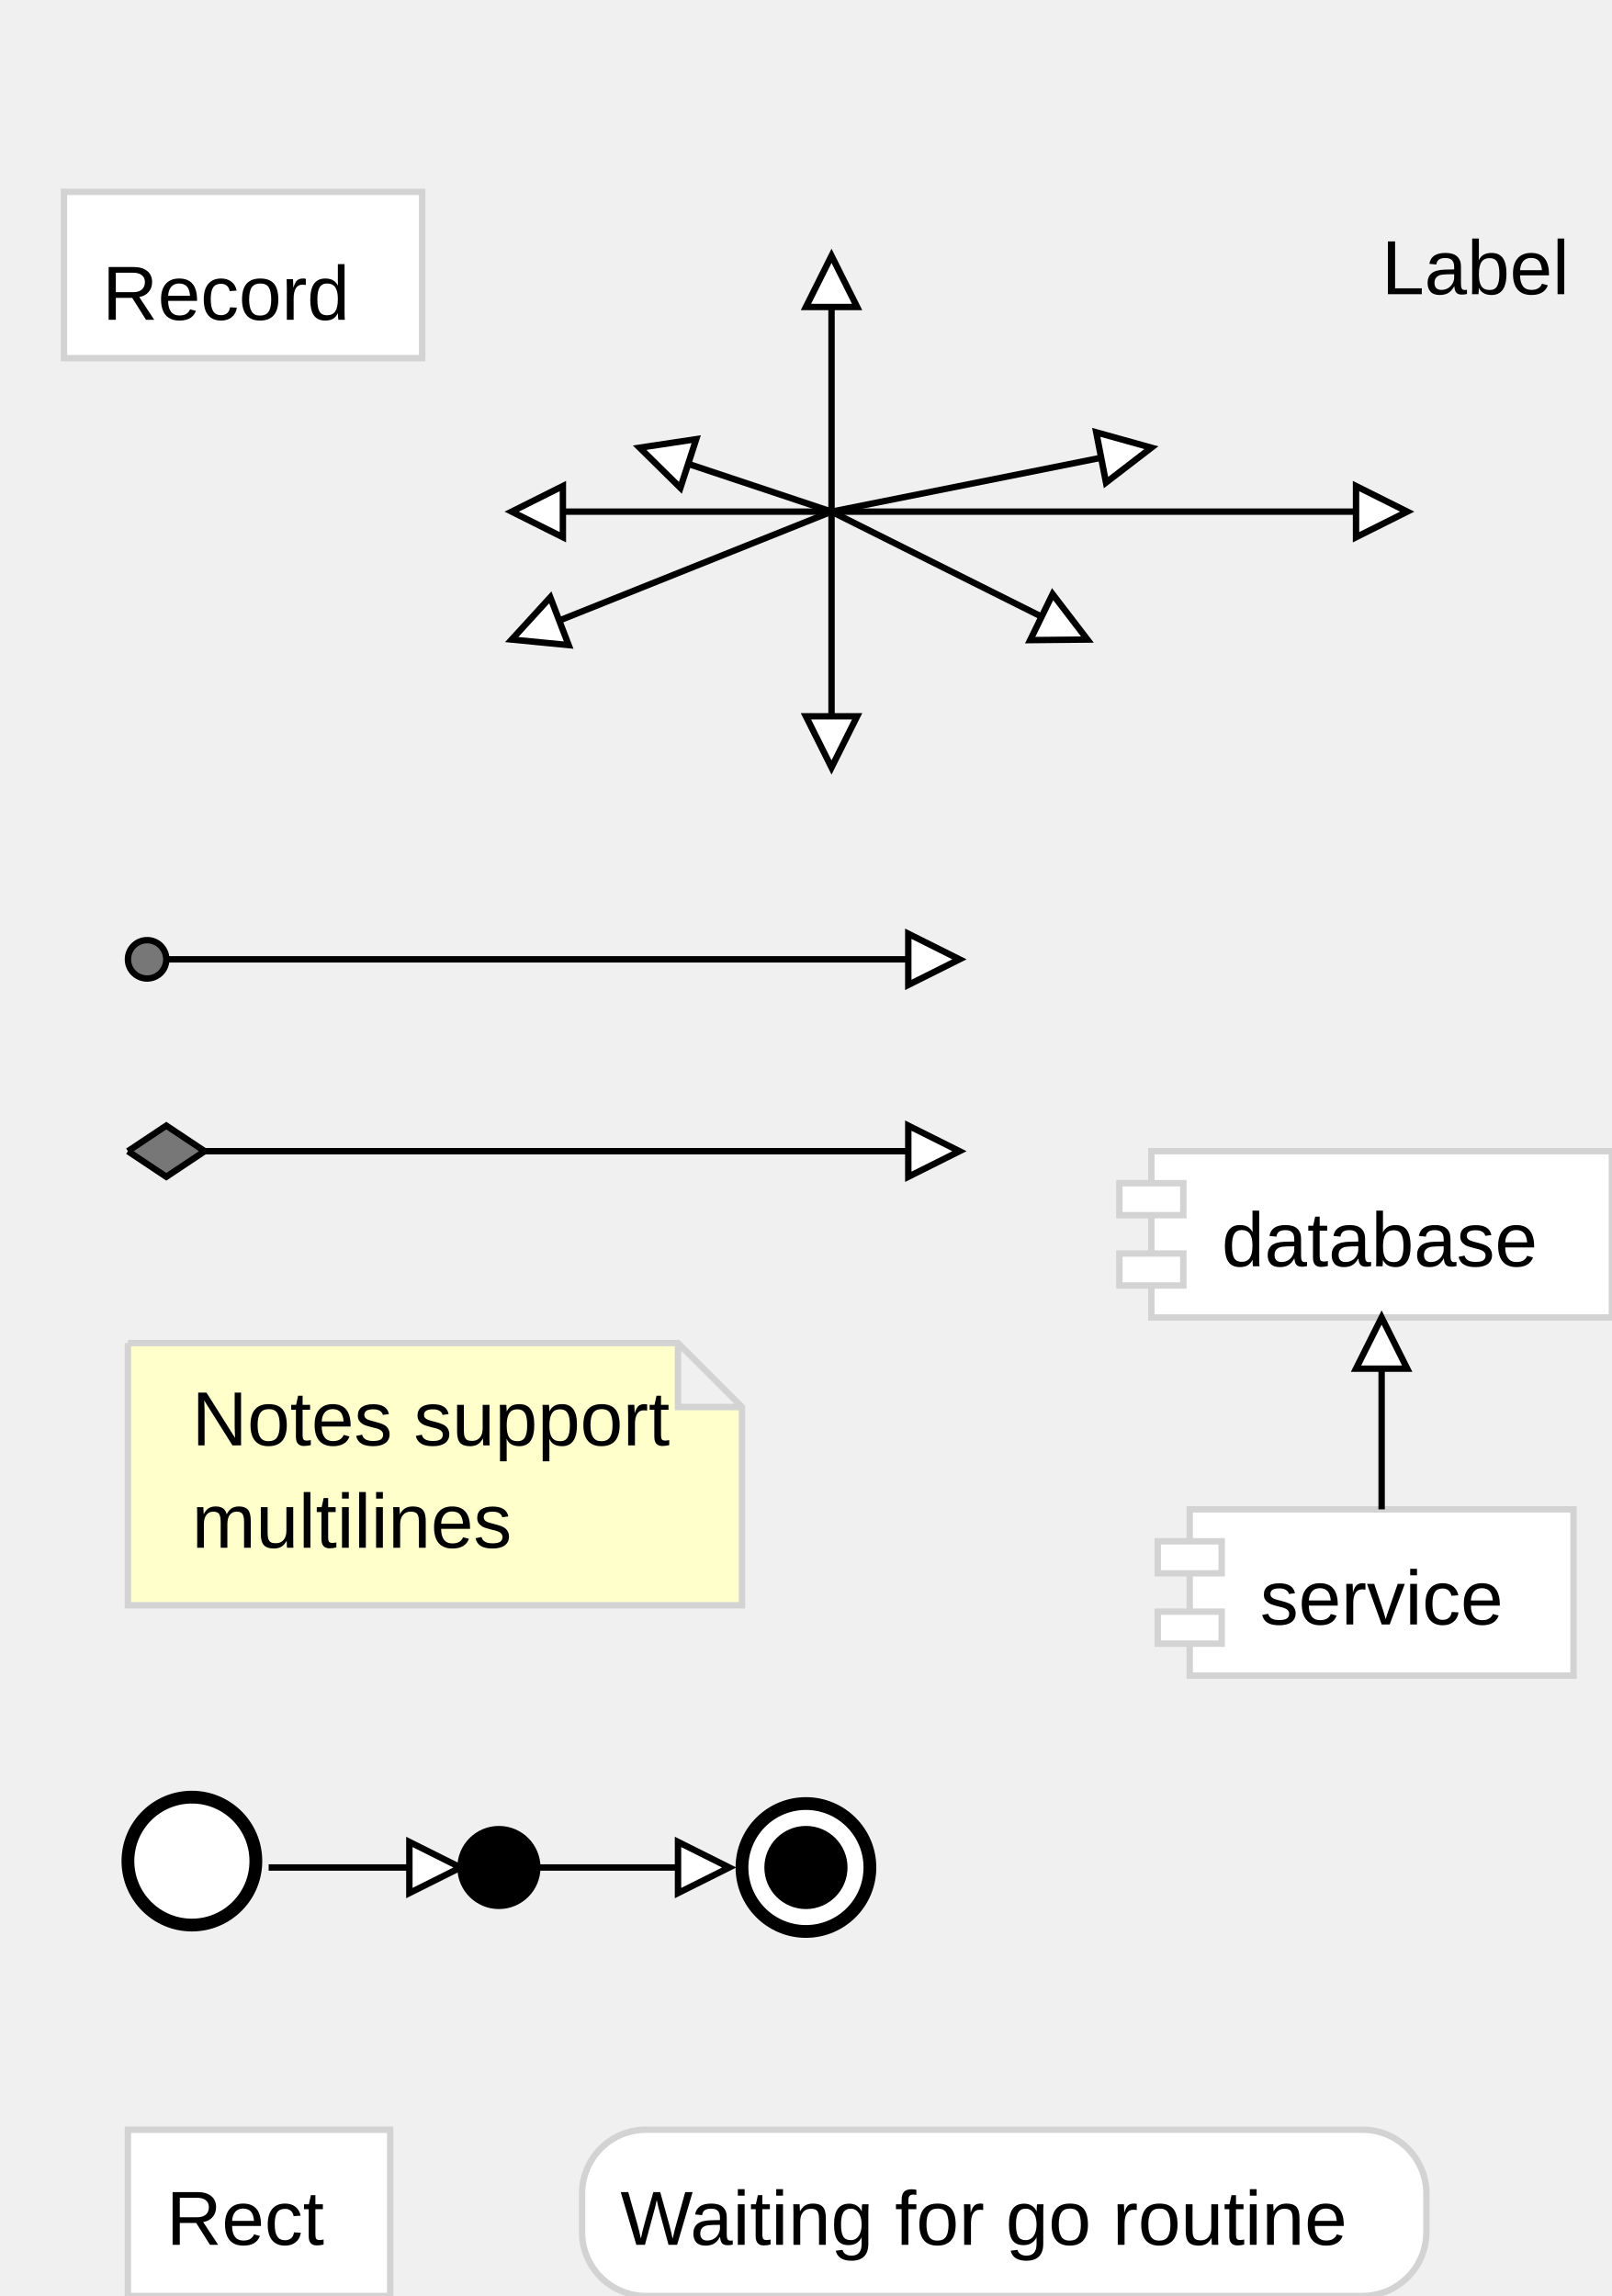
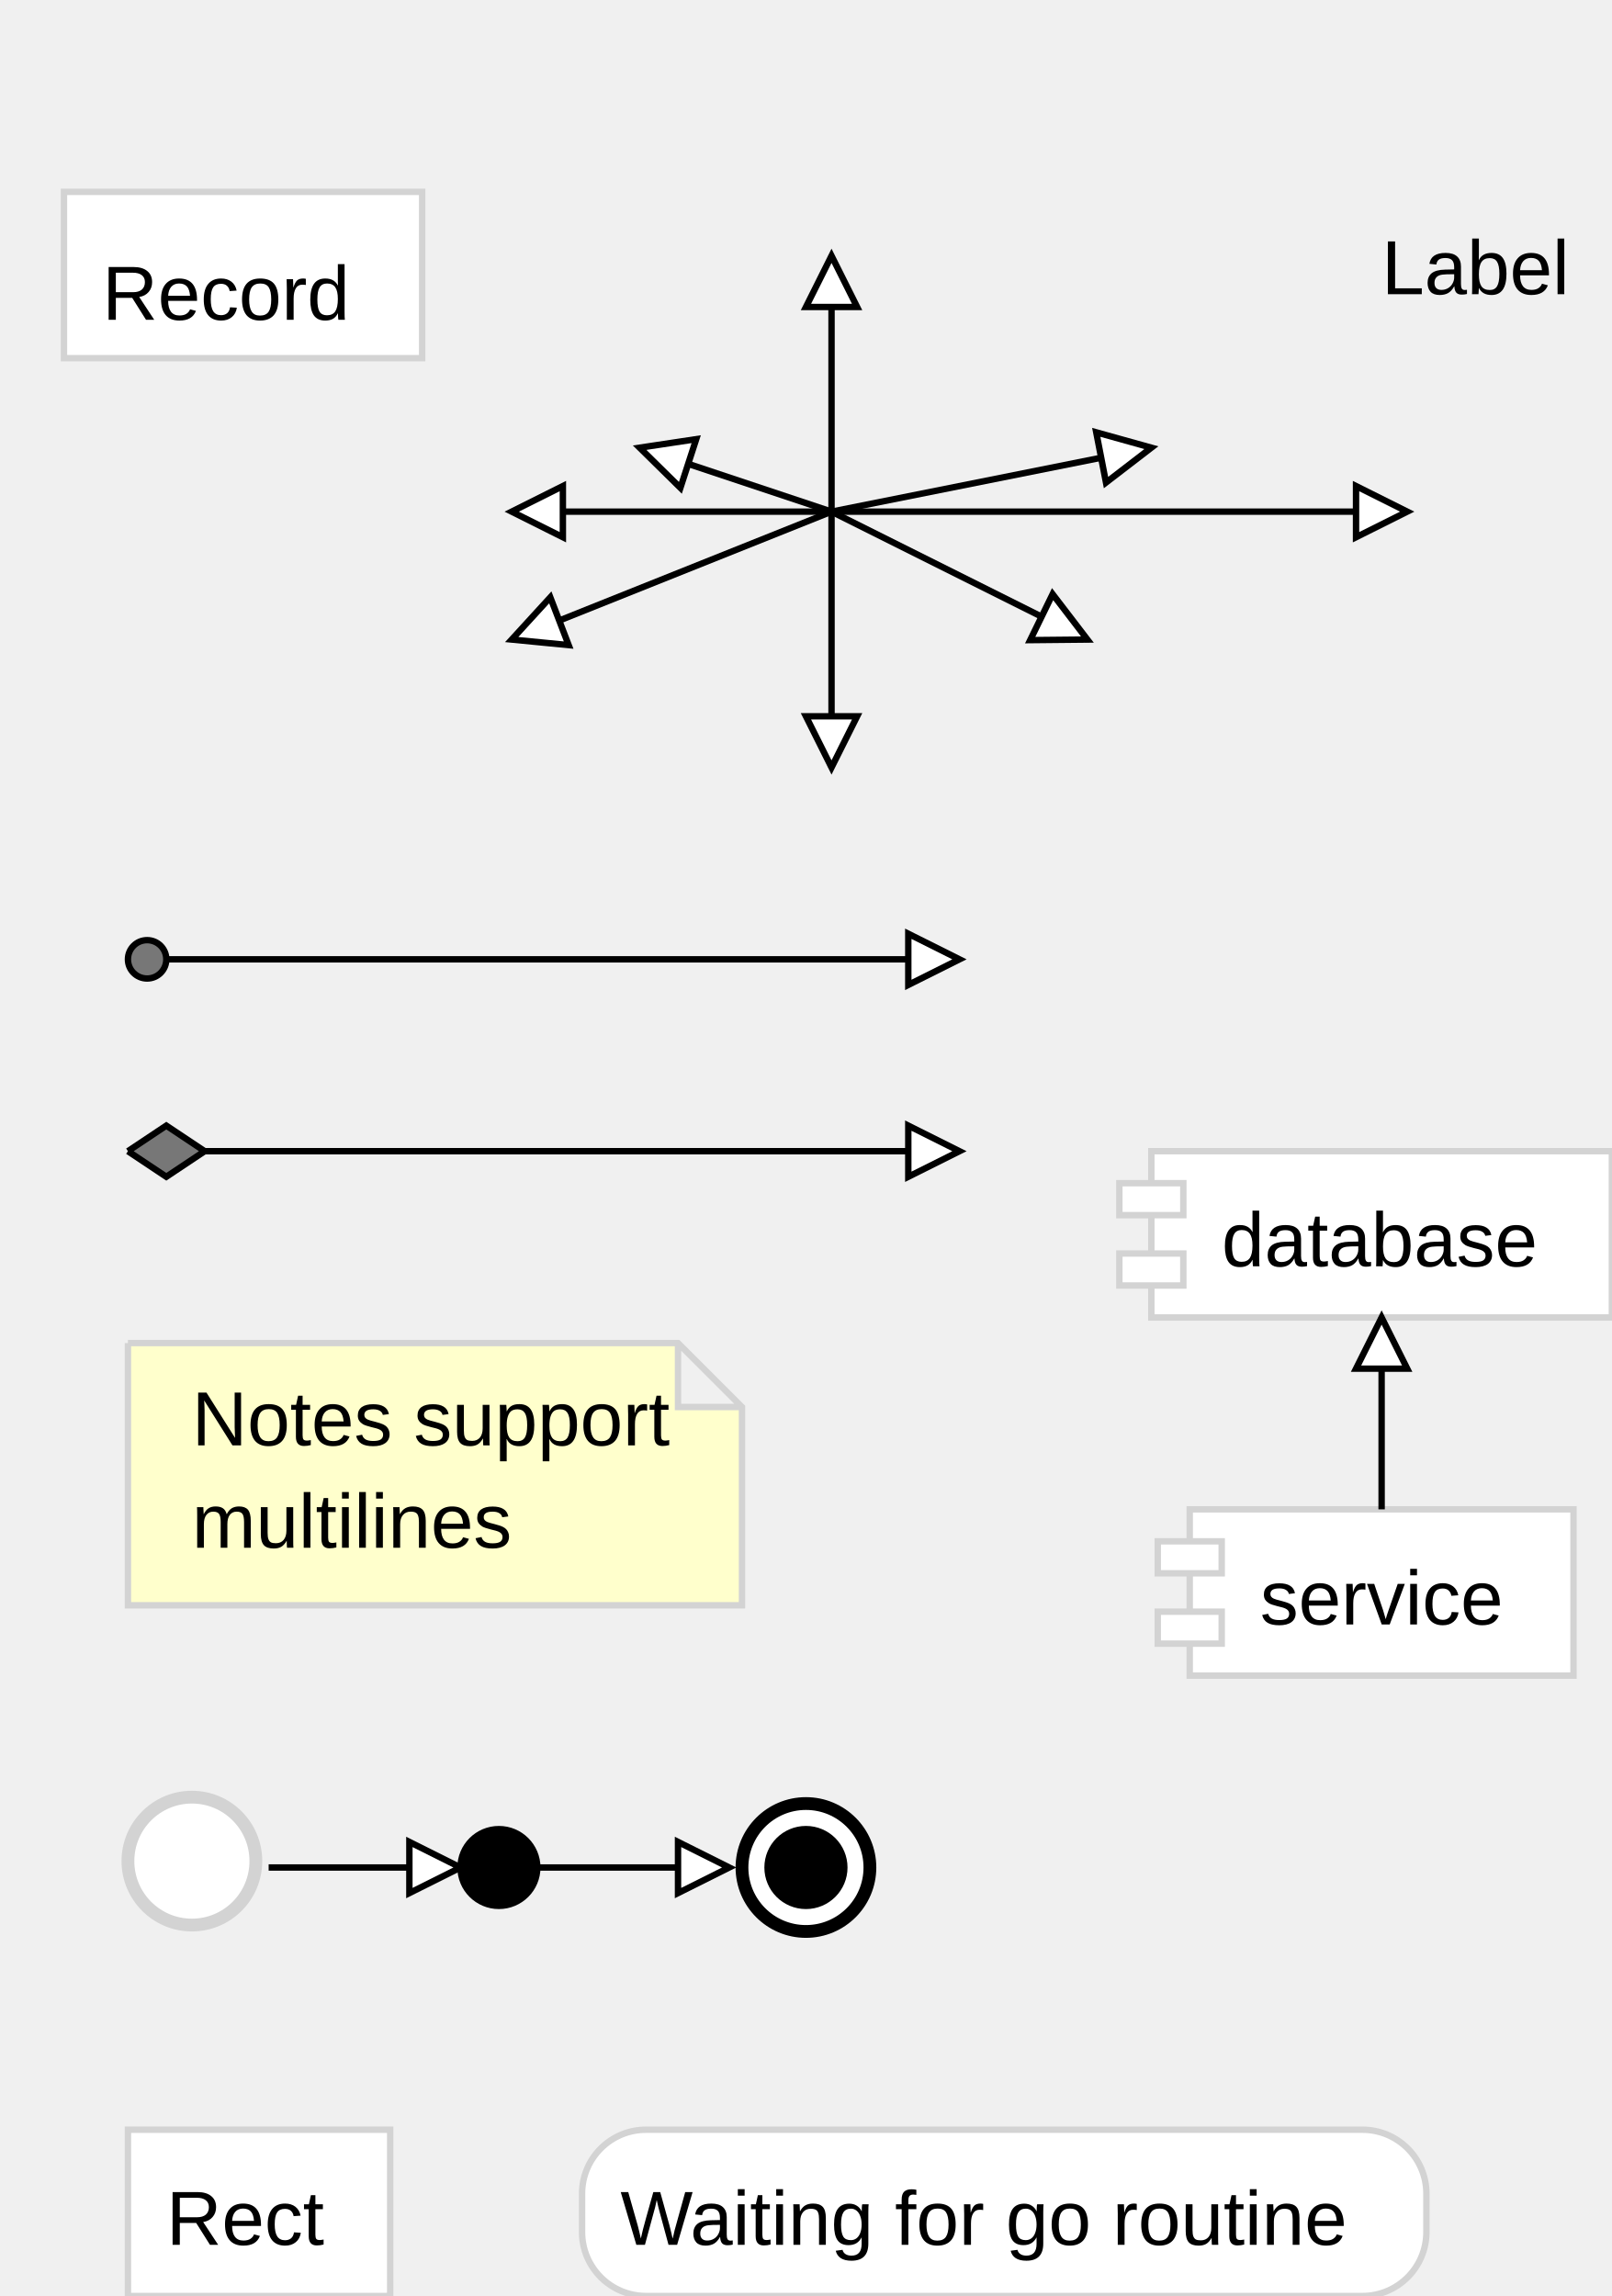
<svg xmlns="http://www.w3.org/2000/svg" font-family="Arial,Helvetica,sans-serif" width="252" height="359">
  <rect stroke="#d3d3d3" fill="#ffffff" x="10" y="30" width="56" height="26" />
  <text font-family="Arial,Helvetica,sans-serif" font-size="12px" x="16" y="50">Record</text>
  <path stroke="black" d="M130,80 L180,70" />
  <g transform="rotate(-11 180 70)">
    <path stroke="black" fill="#ffffff" d="M180,70 l-8,-4 l 0,8 Z" />
  </g>
  <path stroke="black" d="M130,80 L100,70" />
  <g transform="rotate(198 100 70)">
    <path stroke="black" fill="#ffffff" d="M100,70 l-8,-4 l 0,8 Z" />
  </g>
  <path stroke="black" d="M130,80 L80,100" />
  <g transform="rotate(159 80 100)">
    <path stroke="black" fill="#ffffff" d="M80,100 l-8,-4 l 0,8 Z" />
  </g>
  <path stroke="black" d="M130,80 L170,100" />
  <g transform="rotate(26 170 100)">
    <path stroke="black" fill="#ffffff" d="M170,100 l-8,-4 l 0,8 Z" />
  </g>
  <path stroke="black" d="M130,80 L220,80" />
  <g transform="rotate(0 220 80)">
    <path stroke="black" fill="#ffffff" d="M220,80 l-8,-4 l 0,8 Z" />
  </g>
  <path stroke="black" d="M130,80 L80,80" />
  <g transform="rotate(180 80 80)">
    <path stroke="black" fill="#ffffff" d="M80,80 l-8,-4 l 0,8 Z" />
  </g>
  <path stroke="black" d="M130,80 L130,40" />
  <g transform="rotate(-90 130 40)">
    <path stroke="black" fill="#ffffff" d="M130,40 l-8,-4 l 0,8 Z" />
  </g>
  <path stroke="black" d="M130,80 L130,120" />
  <g transform="rotate(90 130 120)">
    <path stroke="black" fill="#ffffff" d="M130,120 l-8,-4 l 0,8 Z" />
  </g>
  <text font-family="Arial,Helvetica,sans-serif" font-size="12px" x="216" y="46">Label</text>
  <path stroke="black" d="M20,150 L150,150" />
  <g transform="rotate(0 20 150)">
    <circle stroke="black" fill="#777777" cx="23" cy="150" r="3" />\n</g>
  <g transform="rotate(0 150 150)">
    <path stroke="black" fill="#ffffff" d="M150,150 l-8,-4 l 0,8 Z" />
  </g>
  <path stroke="black" d="M20,180 L150,180" />
  <g transform="rotate(0 20 180)">
    <path stroke="black" fill="#777777" d="M20,180 l 6,-4 6,4 -6,4 -6,-4" />
  </g>
  <g transform="rotate(0 150 180)">
    <path stroke="black" fill="#ffffff" d="M150,180 l-8,-4 l 0,8 Z" />
  </g>
  <path stroke="#d3d3d3" fill="#ffffcc" d="M20,210 v 41 h 96 v -31 l -10,-10 L 20,210 M116,220 h -10 v -10" />
  <text font-family="Arial,Helvetica,sans-serif" font-size="12px" x="30" y="226">Notes support</text>
  <text font-family="Arial,Helvetica,sans-serif" font-size="12px" x="30" y="242">multilines</text>
-   <circle stroke="black" stroke-width="2" fill="#ffffff" cx="30" cy="291" r="10" />\n
+   <circle stroke="#d3d3d3" stroke-width="2" fill="#ffffff" cx="30" cy="291" r="10" />\n
<circle stroke="black" cx="78" cy="292" r="6" />\n
<circle stroke="black" stroke-width="2" fill="#ffffff" cx="126" cy="292" r="10" />\n<circle stroke="black" cx="126" cy="292" r="6" />\n
<path stroke="black" d="M42,292 L72,292" />
  <g transform="rotate(0 72 292)">
    <path stroke="black" fill="#ffffff" d="M72,292 l-8,-4 l 0,8 Z" />
  </g>
  <path stroke="black" d="M84,292 L114,292" />
  <g transform="rotate(0 114 292)">
    <path stroke="black" fill="#ffffff" d="M114,292 l-8,-4 l 0,8 Z" />
  </g>
  <rect stroke="#d3d3d3" fill="#ffffff" x="180" y="180" width="72" height="26" />
  <rect stroke="#d3d3d3" fill="#ffffff" x="175" y="185" width="10" height="5" />
  <rect stroke="#d3d3d3" fill="#ffffff" x="175" y="196" width="10" height="5" />
  <text font-family="Arial,Helvetica,sans-serif" font-size="12px" x="191" y="198">database</text>
  <rect stroke="#d3d3d3" fill="#ffffff" x="20" y="333" width="41" height="26" />
  <text font-family="Arial,Helvetica,sans-serif" font-size="12px" x="26" y="351">Rect</text>
  <rect stroke="#d3d3d3" fill="#ffffff" rx="10" ry="10" x="91" y="333" width="132" height="26" />
  <text font-family="Arial,Helvetica,sans-serif" font-size="12px" x="97" y="351">Waiting for go routine</text>
  <rect stroke="#d3d3d3" fill="#ffffff" x="186" y="236" width="60" height="26" />
  <rect stroke="#d3d3d3" fill="#ffffff" x="181" y="241" width="10" height="5" />
  <rect stroke="#d3d3d3" fill="#ffffff" x="181" y="252" width="10" height="5" />
  <text font-family="Arial,Helvetica,sans-serif" font-size="12px" x="197" y="254">service</text>
  <path stroke="black" d="M216,236 L216,206" />
  <g transform="rotate(-90 216 206)">
    <path stroke="black" fill="#ffffff" d="M216,206 l-8,-4 l 0,8 Z" />
  </g>
  <text font-family="Arial,Helvetica,sans-serif" font-size="12px" x="216" y="202" />
</svg>
